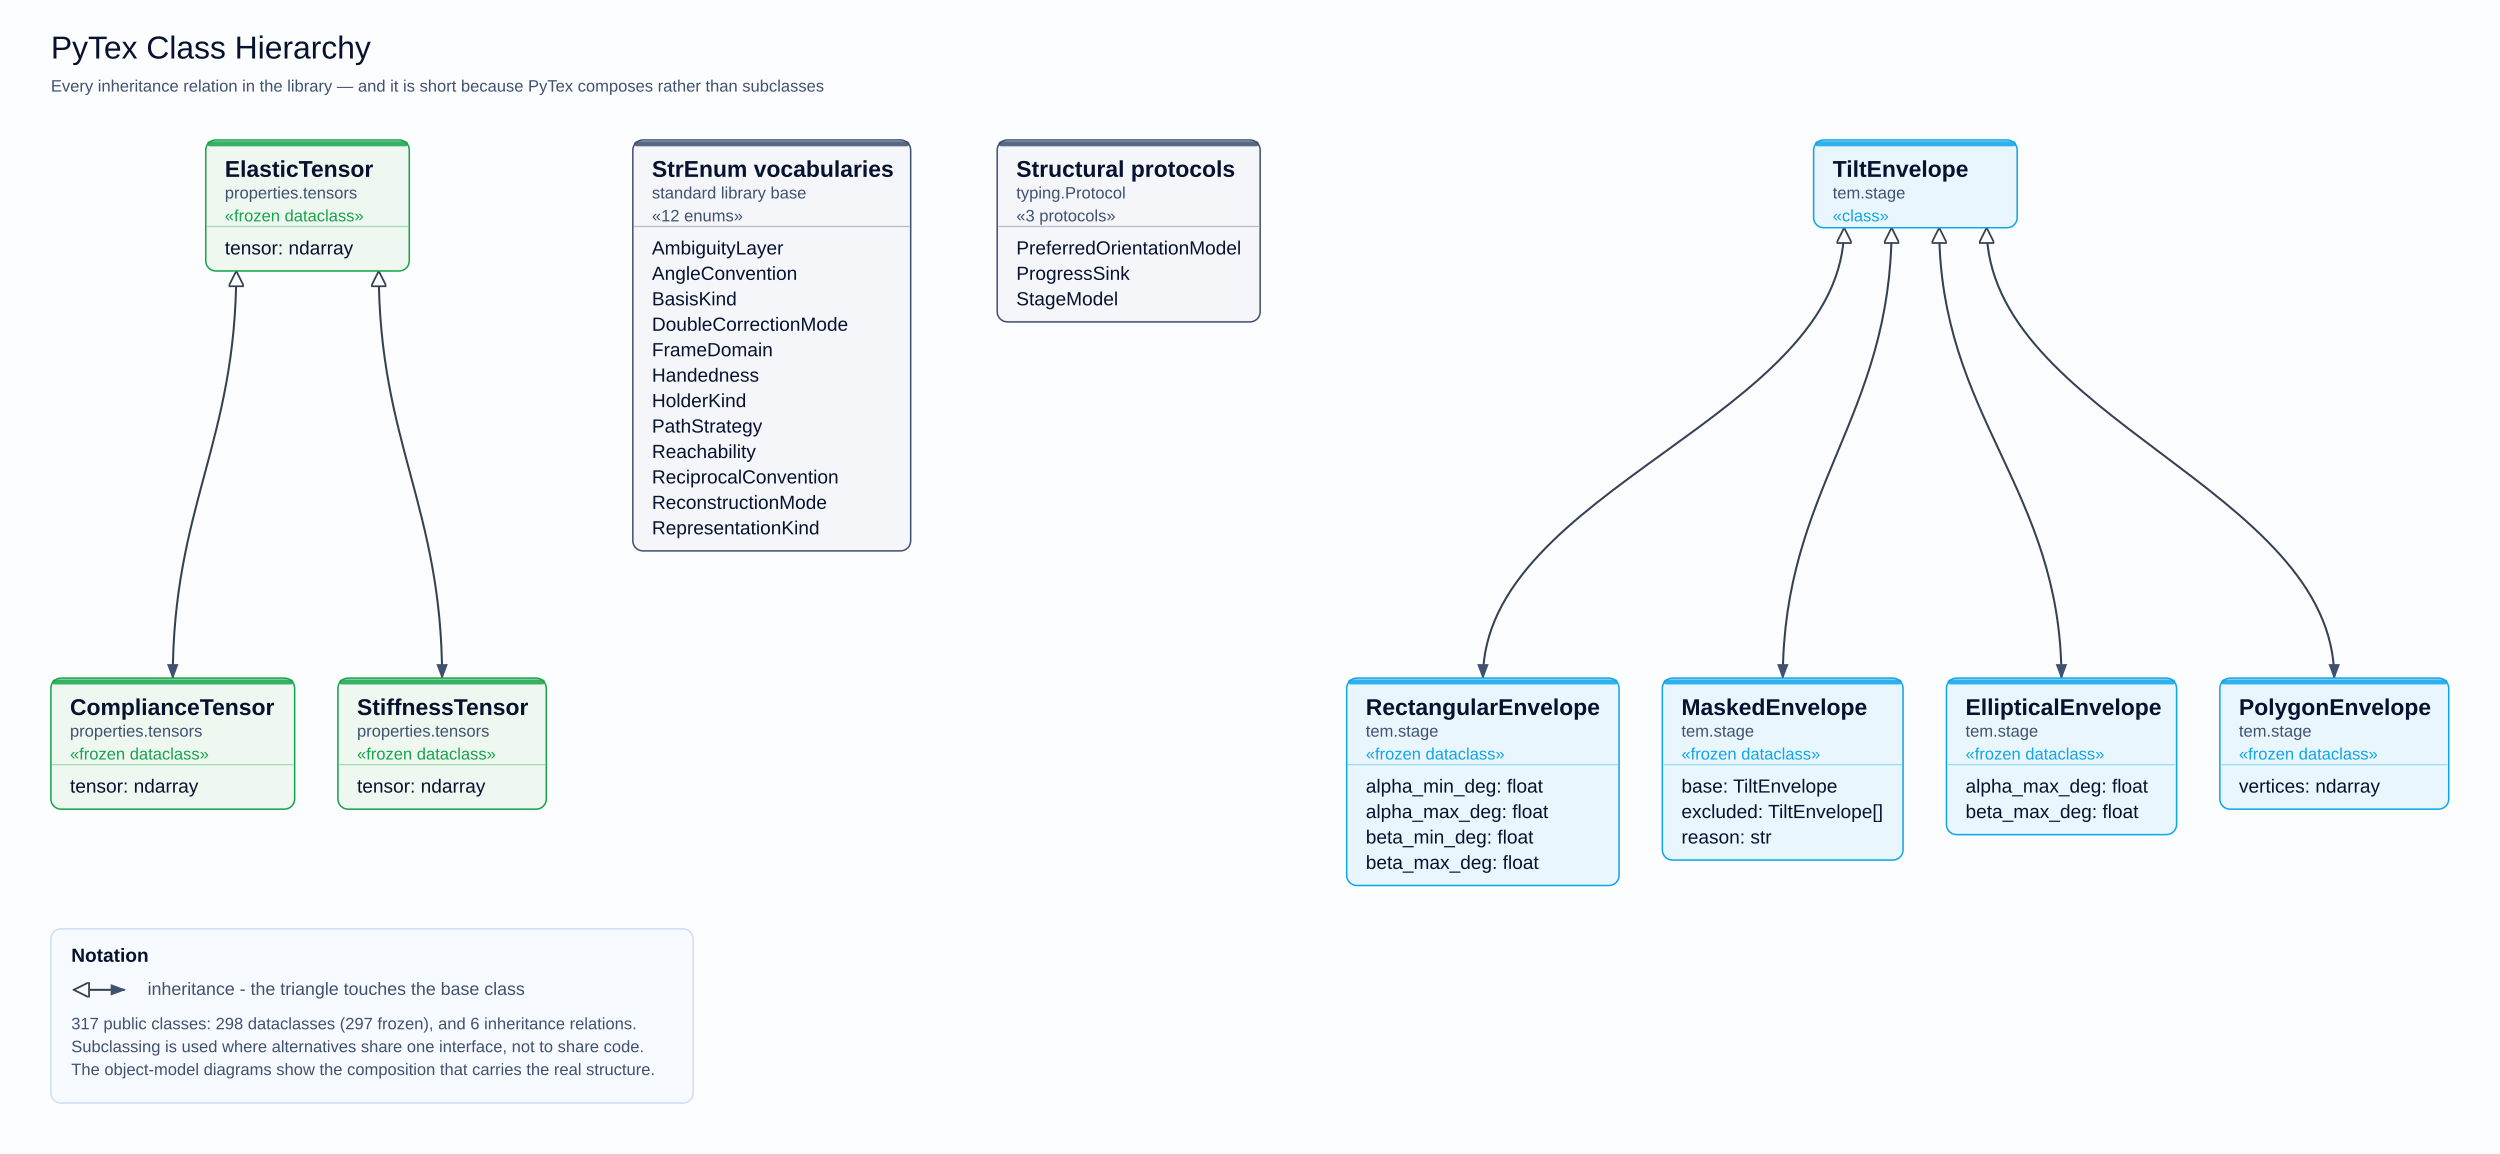
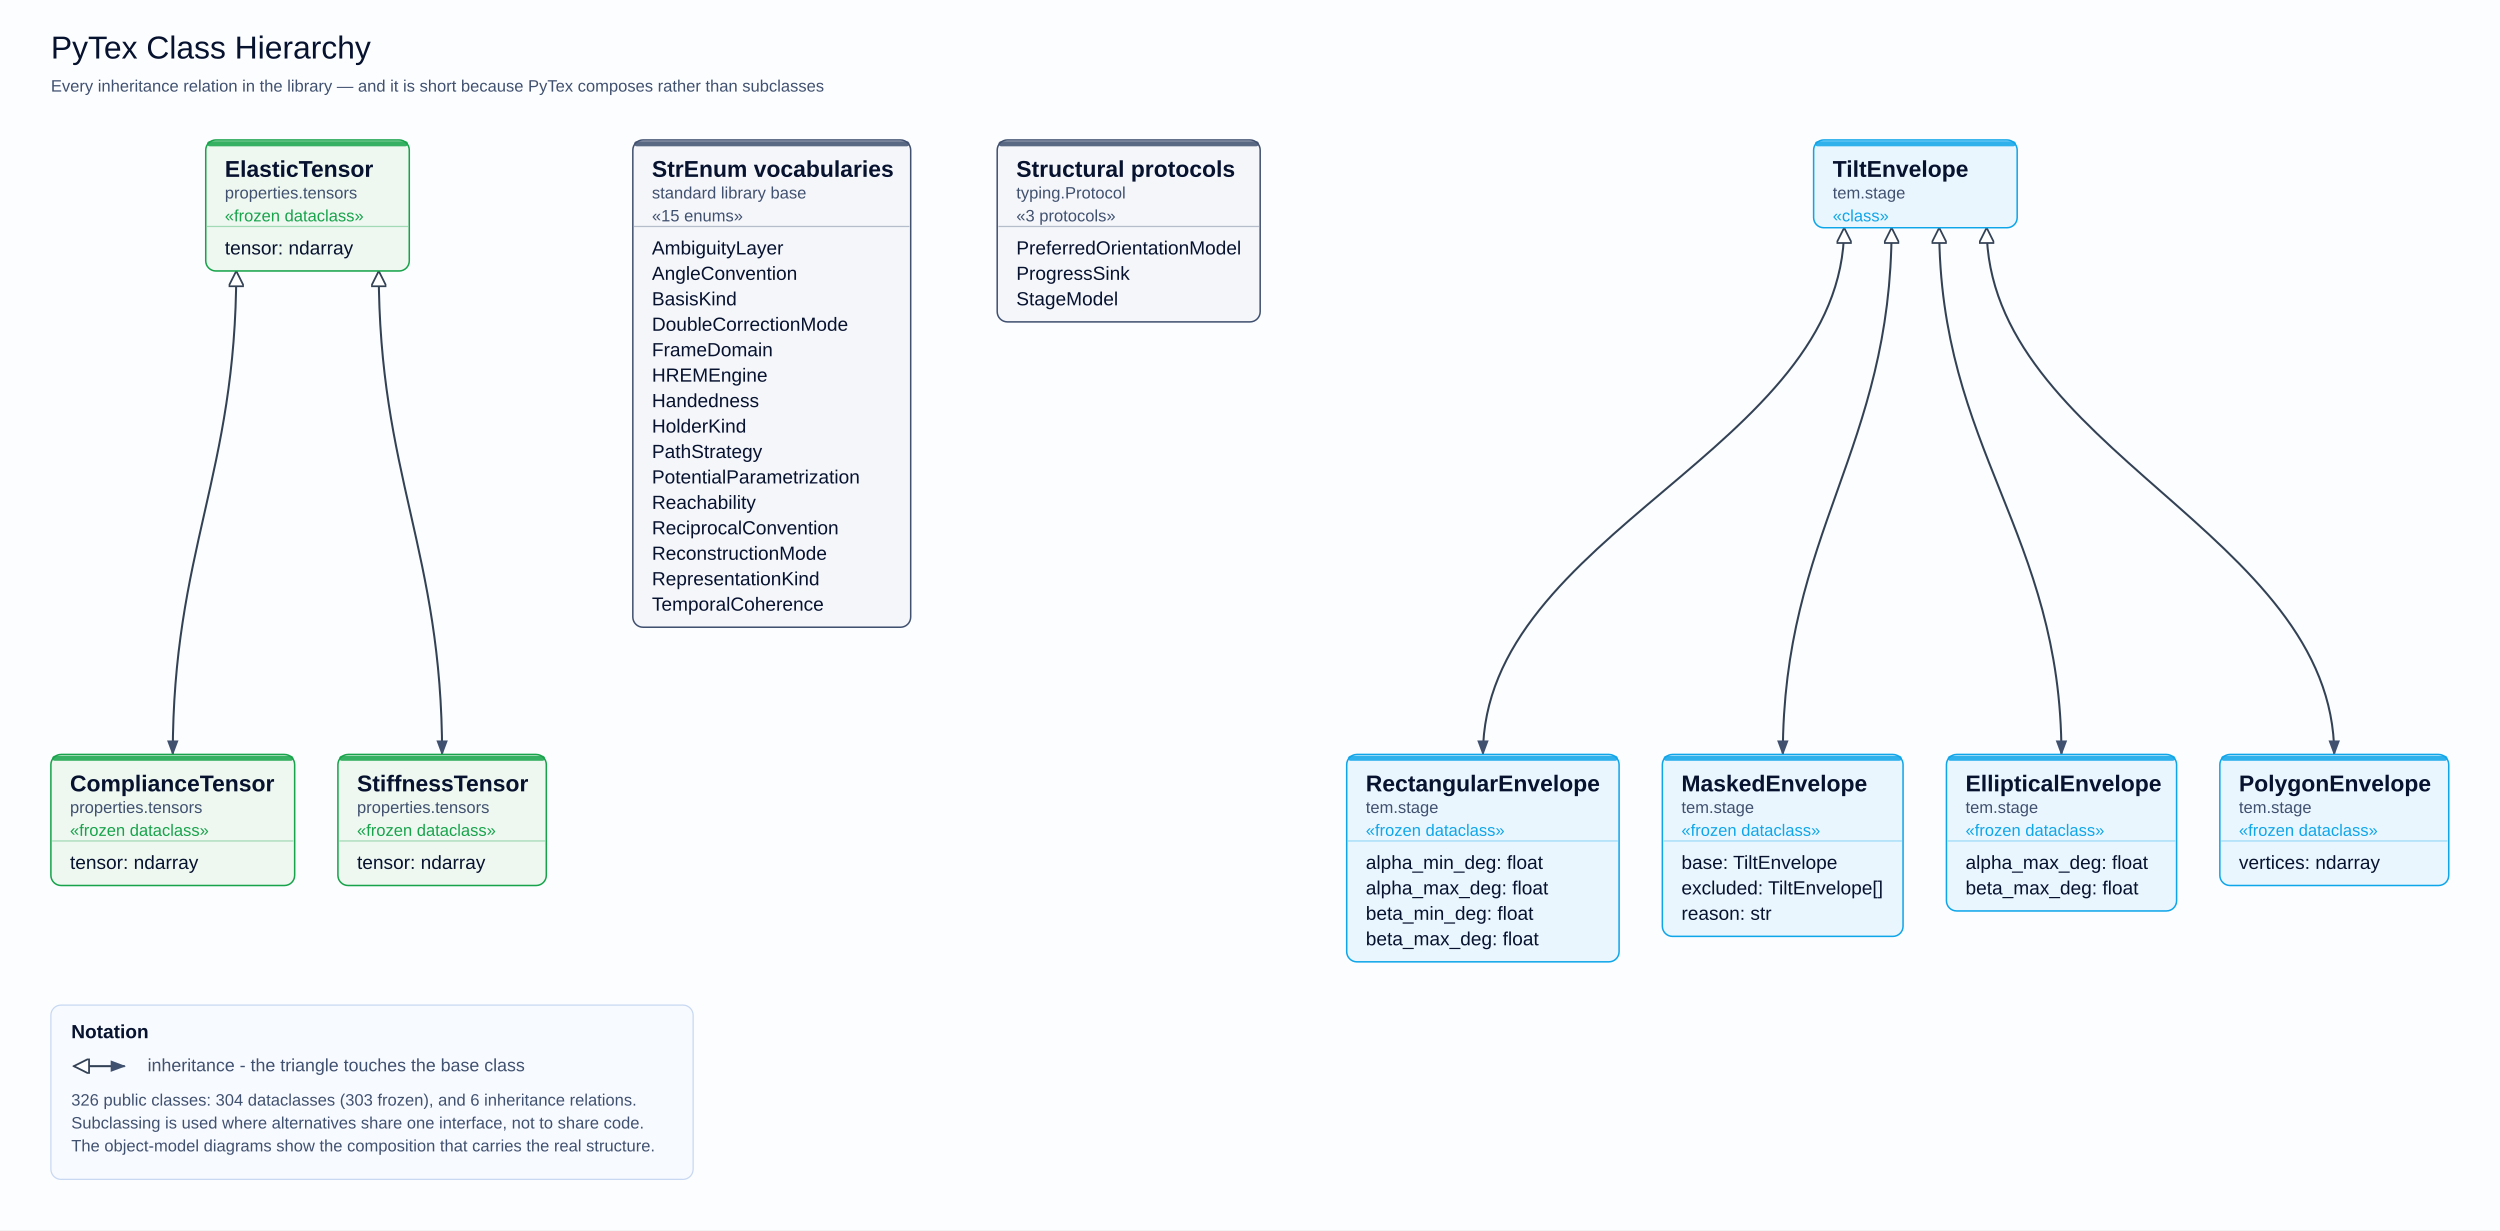
- <svg xmlns="http://www.w3.org/2000/svg" width="1965" height="907" viewBox="0 0 1965 907" role="img">
+ <svg xmlns="http://www.w3.org/2000/svg" width="1965" height="967" viewBox="0 0 1965 967" role="img">
  <defs>
    <marker id="cd-arrow" markerUnits="userSpaceOnUse" markerWidth="12" markerHeight="9" refX="11" refY="4.5" orient="auto">
      <path d="M0,0 L12,4.5 L0,9 z" fill="#40506f" />
    </marker>
    <marker id="cd-triangle" markerUnits="userSpaceOnUse" markerWidth="14" markerHeight="12" refX="1" refY="6" orient="auto">
      <path d="M13,0 L1,6 L13,12 z" fill="#ffffff" stroke="#334155" stroke-width="1.4" />
    </marker>
    <marker id="cd-diamond" markerUnits="userSpaceOnUse" markerWidth="15" markerHeight="10" refX="1" refY="5" orient="auto">
      <path d="M1,5 L8,1 L15,5 L8,9 z" fill="#07122f" />
    </marker>
  </defs>
-   <rect width="1965" height="907" fill="#fbfdff" />
+   <rect width="1965" height="967" fill="#fbfdff" />
  <text x="40.0" y="46.0" font-size="25" font-family="Arial" fill="#07122f" text-anchor="start">PyTex Class Hierarchy</text>
  <text x="40.0" y="72.0" font-size="13" font-family="Arial" fill="#40506f" text-anchor="start">Every inheritance relation in the library — and it is short because PyTex composes rather than subclasses</text>
-   <path d="M185.7,213.0 C185.7,347.4 135.8,398.6 135.8,533.0" fill="none" stroke="#334155" stroke-width="1.6" marker-end="url(#cd-arrow)" marker-start="url(#cd-triangle)" />
-   <path d="M297.7,213.0 C297.7,347.4 347.5,398.6 347.5,533.0" fill="none" stroke="#334155" stroke-width="1.6" marker-end="url(#cd-arrow)" marker-start="url(#cd-triangle)" />
-   <path d="M1524.2,179.0 C1524.2,327.7 1620.3,384.3 1620.3,533.0" fill="none" stroke="#334155" stroke-width="1.6" marker-end="url(#cd-arrow)" marker-start="url(#cd-triangle)" />
-   <path d="M1486.8,179.0 C1486.8,327.7 1401.3,384.3 1401.3,533.0" fill="none" stroke="#334155" stroke-width="1.6" marker-end="url(#cd-arrow)" marker-start="url(#cd-triangle)" />
-   <path d="M1561.5,179.0 C1561.5,327.7 1834.7,384.3 1834.7,533.0" fill="none" stroke="#334155" stroke-width="1.6" marker-end="url(#cd-arrow)" marker-start="url(#cd-triangle)" />
-   <path d="M1449.5,179.0 C1449.5,327.7 1165.6,384.3 1165.6,533.0" fill="none" stroke="#334155" stroke-width="1.6" marker-end="url(#cd-arrow)" marker-start="url(#cd-triangle)" />
-   <rect x="40.0" y="533.0" width="191.6" height="103.0" rx="8" fill="#eef7f0" stroke="#16a34a" stroke-width="1.2" />
-   <rect x="41.0" y="534.0" width="189.6" height="4" rx="2" fill="#16a34a" opacity="0.85" />
-   <text x="55.0" y="562.0" font-size="18" font-family="Arial" fill="#07122f" text-anchor="start" font-weight="bold">ComplianceTensor</text>
-   <text x="55.0" y="579.0" font-size="13" font-family="Arial" fill="#40506f" text-anchor="start">properties.tensors</text>
-   <text x="55.0" y="597.0" font-size="13" font-family="Arial" fill="#16a34a" text-anchor="start">«frozen dataclass»</text>
-   <line x1="41.0" y1="601.0" x2="230.6" y2="601.0" stroke="#16a34a" stroke-width="1" opacity="0.35" />
-   <text x="55.0" y="623.0" font-size="15" font-family="Arial" fill="#07122f" text-anchor="start">tensor: ndarray</text>
+   <path d="M185.7,213.0 C185.7,372.6 135.8,433.4 135.8,593.0" fill="none" stroke="#334155" stroke-width="1.6" marker-end="url(#cd-arrow)" marker-start="url(#cd-triangle)" />
+   <path d="M297.7,213.0 C297.7,372.6 347.5,433.4 347.5,593.0" fill="none" stroke="#334155" stroke-width="1.6" marker-end="url(#cd-arrow)" marker-start="url(#cd-triangle)" />
+   <path d="M1524.2,179.0 C1524.2,352.9 1620.3,419.1 1620.3,593.0" fill="none" stroke="#334155" stroke-width="1.6" marker-end="url(#cd-arrow)" marker-start="url(#cd-triangle)" />
+   <path d="M1486.8,179.0 C1486.8,352.9 1401.3,419.1 1401.3,593.0" fill="none" stroke="#334155" stroke-width="1.6" marker-end="url(#cd-arrow)" marker-start="url(#cd-triangle)" />
+   <path d="M1561.5,179.0 C1561.5,352.9 1834.7,419.1 1834.7,593.0" fill="none" stroke="#334155" stroke-width="1.6" marker-end="url(#cd-arrow)" marker-start="url(#cd-triangle)" />
+   <path d="M1449.5,179.0 C1449.5,352.9 1165.6,419.1 1165.6,593.0" fill="none" stroke="#334155" stroke-width="1.6" marker-end="url(#cd-arrow)" marker-start="url(#cd-triangle)" />
+   <rect x="40.0" y="593.0" width="191.6" height="103.0" rx="8" fill="#eef7f0" stroke="#16a34a" stroke-width="1.2" />
+   <rect x="41.0" y="594.0" width="189.6" height="4" rx="2" fill="#16a34a" opacity="0.85" />
+   <text x="55.0" y="622.0" font-size="18" font-family="Arial" fill="#07122f" text-anchor="start" font-weight="bold">ComplianceTensor</text>
+   <text x="55.0" y="639.0" font-size="13" font-family="Arial" fill="#40506f" text-anchor="start">properties.tensors</text>
+   <text x="55.0" y="657.0" font-size="13" font-family="Arial" fill="#16a34a" text-anchor="start">«frozen dataclass»</text>
+   <line x1="41.0" y1="661.0" x2="230.6" y2="661.0" stroke="#16a34a" stroke-width="1" opacity="0.35" />
+   <text x="55.0" y="683.0" font-size="15" font-family="Arial" fill="#07122f" text-anchor="start">tensor: ndarray</text>
  <rect x="161.7" y="110.0" width="160.0" height="103.0" rx="8" fill="#eef7f0" stroke="#16a34a" stroke-width="1.2" />
  <rect x="162.7" y="111.0" width="158.0" height="4" rx="2" fill="#16a34a" opacity="0.85" />
  <text x="176.7" y="139.0" font-size="18" font-family="Arial" fill="#07122f" text-anchor="start" font-weight="bold">ElasticTensor</text>
  <text x="176.7" y="156.0" font-size="13" font-family="Arial" fill="#40506f" text-anchor="start">properties.tensors</text>
  <text x="176.7" y="174.0" font-size="13" font-family="Arial" fill="#16a34a" text-anchor="start">«frozen dataclass»</text>
  <line x1="162.7" y1="178.0" x2="320.7" y2="178.0" stroke="#16a34a" stroke-width="1" opacity="0.35" />
  <text x="176.7" y="200.0" font-size="15" font-family="Arial" fill="#07122f" text-anchor="start">tensor: ndarray</text>
-   <rect x="265.6" y="533.0" width="163.8" height="103.0" rx="8" fill="#eef7f0" stroke="#16a34a" stroke-width="1.2" />
-   <rect x="266.6" y="534.0" width="161.8" height="4" rx="2" fill="#16a34a" opacity="0.85" />
-   <text x="280.6" y="562.0" font-size="18" font-family="Arial" fill="#07122f" text-anchor="start" font-weight="bold">StiffnessTensor</text>
-   <text x="280.6" y="579.0" font-size="13" font-family="Arial" fill="#40506f" text-anchor="start">properties.tensors</text>
-   <text x="280.6" y="597.0" font-size="13" font-family="Arial" fill="#16a34a" text-anchor="start">«frozen dataclass»</text>
-   <line x1="266.6" y1="601.0" x2="428.4" y2="601.0" stroke="#16a34a" stroke-width="1" opacity="0.35" />
-   <text x="280.6" y="623.0" font-size="15" font-family="Arial" fill="#07122f" text-anchor="start">tensor: ndarray</text>
-   <rect x="1529.9" y="533.0" width="180.9" height="123.0" rx="8" fill="#eaf6fe" stroke="#0ea5e9" stroke-width="1.2" />
-   <rect x="1530.9" y="534.0" width="178.9" height="4" rx="2" fill="#0ea5e9" opacity="0.85" />
-   <text x="1544.9" y="562.0" font-size="18" font-family="Arial" fill="#07122f" text-anchor="start" font-weight="bold">EllipticalEnvelope</text>
-   <text x="1544.9" y="579.0" font-size="13" font-family="Arial" fill="#40506f" text-anchor="start">tem.stage</text>
-   <text x="1544.9" y="597.0" font-size="13" font-family="Arial" fill="#0ea5e9" text-anchor="start">«frozen dataclass»</text>
-   <line x1="1530.9" y1="601.0" x2="1709.8" y2="601.0" stroke="#0ea5e9" stroke-width="1" opacity="0.35" />
-   <text x="1544.9" y="623.0" font-size="15" font-family="Arial" fill="#07122f" text-anchor="start">alpha_max_deg: float</text>
-   <text x="1544.9" y="643.0" font-size="15" font-family="Arial" fill="#07122f" text-anchor="start">beta_max_deg: float</text>
-   <rect x="1306.6" y="533.0" width="189.2" height="143.0" rx="8" fill="#eaf6fe" stroke="#0ea5e9" stroke-width="1.2" />
-   <rect x="1307.6" y="534.0" width="187.2" height="4" rx="2" fill="#0ea5e9" opacity="0.85" />
-   <text x="1321.6" y="562.0" font-size="18" font-family="Arial" fill="#07122f" text-anchor="start" font-weight="bold">MaskedEnvelope</text>
-   <text x="1321.6" y="579.0" font-size="13" font-family="Arial" fill="#40506f" text-anchor="start">tem.stage</text>
-   <text x="1321.6" y="597.0" font-size="13" font-family="Arial" fill="#0ea5e9" text-anchor="start">«frozen dataclass»</text>
-   <line x1="1307.6" y1="601.0" x2="1494.9" y2="601.0" stroke="#0ea5e9" stroke-width="1" opacity="0.35" />
-   <text x="1321.6" y="623.0" font-size="15" font-family="Arial" fill="#07122f" text-anchor="start">base: TiltEnvelope</text>
-   <text x="1321.6" y="643.0" font-size="15" font-family="Arial" fill="#07122f" text-anchor="start">excluded: TiltEnvelope[]</text>
-   <text x="1321.6" y="663.0" font-size="15" font-family="Arial" fill="#07122f" text-anchor="start">reason: str</text>
-   <rect x="1744.8" y="533.0" width="179.9" height="103.0" rx="8" fill="#eaf6fe" stroke="#0ea5e9" stroke-width="1.2" />
-   <rect x="1745.8" y="534.0" width="177.9" height="4" rx="2" fill="#0ea5e9" opacity="0.85" />
-   <text x="1759.8" y="562.0" font-size="18" font-family="Arial" fill="#07122f" text-anchor="start" font-weight="bold">PolygonEnvelope</text>
-   <text x="1759.8" y="579.0" font-size="13" font-family="Arial" fill="#40506f" text-anchor="start">tem.stage</text>
-   <text x="1759.8" y="597.0" font-size="13" font-family="Arial" fill="#0ea5e9" text-anchor="start">«frozen dataclass»</text>
-   <line x1="1745.8" y1="601.0" x2="1923.7" y2="601.0" stroke="#0ea5e9" stroke-width="1" opacity="0.35" />
-   <text x="1759.8" y="623.0" font-size="15" font-family="Arial" fill="#07122f" text-anchor="start">vertices: ndarray</text>
-   <rect x="1058.5" y="533.0" width="214.1" height="163.0" rx="8" fill="#eaf6fe" stroke="#0ea5e9" stroke-width="1.2" />
-   <rect x="1059.5" y="534.0" width="212.1" height="4" rx="2" fill="#0ea5e9" opacity="0.85" />
-   <text x="1073.5" y="562.0" font-size="18" font-family="Arial" fill="#07122f" text-anchor="start" font-weight="bold">RectangularEnvelope</text>
-   <text x="1073.5" y="579.0" font-size="13" font-family="Arial" fill="#40506f" text-anchor="start">tem.stage</text>
-   <text x="1073.5" y="597.0" font-size="13" font-family="Arial" fill="#0ea5e9" text-anchor="start">«frozen dataclass»</text>
-   <line x1="1059.5" y1="601.0" x2="1271.6" y2="601.0" stroke="#0ea5e9" stroke-width="1" opacity="0.35" />
-   <text x="1073.5" y="623.0" font-size="15" font-family="Arial" fill="#07122f" text-anchor="start">alpha_min_deg: float</text>
-   <text x="1073.5" y="643.0" font-size="15" font-family="Arial" fill="#07122f" text-anchor="start">alpha_max_deg: float</text>
-   <text x="1073.5" y="663.0" font-size="15" font-family="Arial" fill="#07122f" text-anchor="start">beta_min_deg: float</text>
-   <text x="1073.5" y="683.0" font-size="15" font-family="Arial" fill="#07122f" text-anchor="start">beta_max_deg: float</text>
+   <rect x="265.6" y="593.0" width="163.8" height="103.0" rx="8" fill="#eef7f0" stroke="#16a34a" stroke-width="1.2" />
+   <rect x="266.6" y="594.0" width="161.8" height="4" rx="2" fill="#16a34a" opacity="0.85" />
+   <text x="280.6" y="622.0" font-size="18" font-family="Arial" fill="#07122f" text-anchor="start" font-weight="bold">StiffnessTensor</text>
+   <text x="280.6" y="639.0" font-size="13" font-family="Arial" fill="#40506f" text-anchor="start">properties.tensors</text>
+   <text x="280.6" y="657.0" font-size="13" font-family="Arial" fill="#16a34a" text-anchor="start">«frozen dataclass»</text>
+   <line x1="266.6" y1="661.0" x2="428.4" y2="661.0" stroke="#16a34a" stroke-width="1" opacity="0.35" />
+   <text x="280.6" y="683.0" font-size="15" font-family="Arial" fill="#07122f" text-anchor="start">tensor: ndarray</text>
+   <rect x="1529.9" y="593.0" width="180.9" height="123.0" rx="8" fill="#eaf6fe" stroke="#0ea5e9" stroke-width="1.2" />
+   <rect x="1530.9" y="594.0" width="178.9" height="4" rx="2" fill="#0ea5e9" opacity="0.85" />
+   <text x="1544.9" y="622.0" font-size="18" font-family="Arial" fill="#07122f" text-anchor="start" font-weight="bold">EllipticalEnvelope</text>
+   <text x="1544.9" y="639.0" font-size="13" font-family="Arial" fill="#40506f" text-anchor="start">tem.stage</text>
+   <text x="1544.9" y="657.0" font-size="13" font-family="Arial" fill="#0ea5e9" text-anchor="start">«frozen dataclass»</text>
+   <line x1="1530.9" y1="661.0" x2="1709.8" y2="661.0" stroke="#0ea5e9" stroke-width="1" opacity="0.35" />
+   <text x="1544.9" y="683.0" font-size="15" font-family="Arial" fill="#07122f" text-anchor="start">alpha_max_deg: float</text>
+   <text x="1544.9" y="703.0" font-size="15" font-family="Arial" fill="#07122f" text-anchor="start">beta_max_deg: float</text>
+   <rect x="1306.6" y="593.0" width="189.2" height="143.0" rx="8" fill="#eaf6fe" stroke="#0ea5e9" stroke-width="1.2" />
+   <rect x="1307.6" y="594.0" width="187.2" height="4" rx="2" fill="#0ea5e9" opacity="0.85" />
+   <text x="1321.6" y="622.0" font-size="18" font-family="Arial" fill="#07122f" text-anchor="start" font-weight="bold">MaskedEnvelope</text>
+   <text x="1321.6" y="639.0" font-size="13" font-family="Arial" fill="#40506f" text-anchor="start">tem.stage</text>
+   <text x="1321.6" y="657.0" font-size="13" font-family="Arial" fill="#0ea5e9" text-anchor="start">«frozen dataclass»</text>
+   <line x1="1307.6" y1="661.0" x2="1494.9" y2="661.0" stroke="#0ea5e9" stroke-width="1" opacity="0.35" />
+   <text x="1321.6" y="683.0" font-size="15" font-family="Arial" fill="#07122f" text-anchor="start">base: TiltEnvelope</text>
+   <text x="1321.6" y="703.0" font-size="15" font-family="Arial" fill="#07122f" text-anchor="start">excluded: TiltEnvelope[]</text>
+   <text x="1321.6" y="723.0" font-size="15" font-family="Arial" fill="#07122f" text-anchor="start">reason: str</text>
+   <rect x="1744.8" y="593.0" width="179.9" height="103.0" rx="8" fill="#eaf6fe" stroke="#0ea5e9" stroke-width="1.2" />
+   <rect x="1745.8" y="594.0" width="177.9" height="4" rx="2" fill="#0ea5e9" opacity="0.85" />
+   <text x="1759.8" y="622.0" font-size="18" font-family="Arial" fill="#07122f" text-anchor="start" font-weight="bold">PolygonEnvelope</text>
+   <text x="1759.8" y="639.0" font-size="13" font-family="Arial" fill="#40506f" text-anchor="start">tem.stage</text>
+   <text x="1759.8" y="657.0" font-size="13" font-family="Arial" fill="#0ea5e9" text-anchor="start">«frozen dataclass»</text>
+   <line x1="1745.8" y1="661.0" x2="1923.7" y2="661.0" stroke="#0ea5e9" stroke-width="1" opacity="0.35" />
+   <text x="1759.8" y="683.0" font-size="15" font-family="Arial" fill="#07122f" text-anchor="start">vertices: ndarray</text>
+   <rect x="1058.5" y="593.0" width="214.1" height="163.0" rx="8" fill="#eaf6fe" stroke="#0ea5e9" stroke-width="1.2" />
+   <rect x="1059.5" y="594.0" width="212.1" height="4" rx="2" fill="#0ea5e9" opacity="0.85" />
+   <text x="1073.5" y="622.0" font-size="18" font-family="Arial" fill="#07122f" text-anchor="start" font-weight="bold">RectangularEnvelope</text>
+   <text x="1073.5" y="639.0" font-size="13" font-family="Arial" fill="#40506f" text-anchor="start">tem.stage</text>
+   <text x="1073.5" y="657.0" font-size="13" font-family="Arial" fill="#0ea5e9" text-anchor="start">«frozen dataclass»</text>
+   <line x1="1059.5" y1="661.0" x2="1271.6" y2="661.0" stroke="#0ea5e9" stroke-width="1" opacity="0.35" />
+   <text x="1073.5" y="683.0" font-size="15" font-family="Arial" fill="#07122f" text-anchor="start">alpha_min_deg: float</text>
+   <text x="1073.5" y="703.0" font-size="15" font-family="Arial" fill="#07122f" text-anchor="start">alpha_max_deg: float</text>
+   <text x="1073.5" y="723.0" font-size="15" font-family="Arial" fill="#07122f" text-anchor="start">beta_min_deg: float</text>
+   <text x="1073.5" y="743.0" font-size="15" font-family="Arial" fill="#07122f" text-anchor="start">beta_max_deg: float</text>
  <rect x="1425.5" y="110.0" width="160.0" height="69.0" rx="8" fill="#eaf6fe" stroke="#0ea5e9" stroke-width="1.2" />
  <rect x="1426.5" y="111.0" width="158.0" height="4" rx="2" fill="#0ea5e9" opacity="0.85" />
  <text x="1440.5" y="139.0" font-size="18" font-family="Arial" fill="#07122f" text-anchor="start" font-weight="bold">TiltEnvelope</text>
  <text x="1440.5" y="156.0" font-size="13" font-family="Arial" fill="#40506f" text-anchor="start">tem.stage</text>
  <text x="1440.5" y="174.0" font-size="13" font-family="Arial" fill="#0ea5e9" text-anchor="start">«class»</text>
-   <rect x="497.4" y="110.0" width="218.4" height="323.0" rx="8" fill="#f4f6fa" stroke="#40506f" stroke-width="1.2" />
+   <rect x="497.4" y="110.0" width="218.4" height="383.0" rx="8" fill="#f4f6fa" stroke="#40506f" stroke-width="1.2" />
  <rect x="498.4" y="111.0" width="216.4" height="4" rx="2" fill="#40506f" opacity="0.85" />
  <text x="512.4" y="139.0" font-size="18" font-family="Arial" fill="#07122f" text-anchor="start" font-weight="bold">StrEnum vocabularies</text>
  <text x="512.4" y="156.0" font-size="13" font-family="Arial" fill="#40506f" text-anchor="start">standard library base</text>
-   <text x="512.4" y="174.0" font-size="13" font-family="Arial" fill="#40506f" text-anchor="start">«12 enums»</text>
+   <text x="512.4" y="174.0" font-size="13" font-family="Arial" fill="#40506f" text-anchor="start">«15 enums»</text>
  <line x1="498.4" y1="178.0" x2="714.8" y2="178.0" stroke="#40506f" stroke-width="1" opacity="0.35" />
  <text x="512.4" y="200.0" font-size="15" font-family="Arial" fill="#07122f" text-anchor="start">AmbiguityLayer</text>
  <text x="512.4" y="220.0" font-size="15" font-family="Arial" fill="#07122f" text-anchor="start">AngleConvention</text>
  <text x="512.4" y="240.0" font-size="15" font-family="Arial" fill="#07122f" text-anchor="start">BasisKind</text>
  <text x="512.4" y="260.0" font-size="15" font-family="Arial" fill="#07122f" text-anchor="start">DoubleCorrectionMode</text>
  <text x="512.4" y="280.0" font-size="15" font-family="Arial" fill="#07122f" text-anchor="start">FrameDomain</text>
-   <text x="512.4" y="300.0" font-size="15" font-family="Arial" fill="#07122f" text-anchor="start">Handedness</text>
-   <text x="512.4" y="320.0" font-size="15" font-family="Arial" fill="#07122f" text-anchor="start">HolderKind</text>
-   <text x="512.4" y="340.0" font-size="15" font-family="Arial" fill="#07122f" text-anchor="start">PathStrategy</text>
-   <text x="512.4" y="360.0" font-size="15" font-family="Arial" fill="#07122f" text-anchor="start">Reachability</text>
-   <text x="512.4" y="380.0" font-size="15" font-family="Arial" fill="#07122f" text-anchor="start">ReciprocalConvention</text>
-   <text x="512.4" y="400.0" font-size="15" font-family="Arial" fill="#07122f" text-anchor="start">ReconstructionMode</text>
-   <text x="512.4" y="420.0" font-size="15" font-family="Arial" fill="#07122f" text-anchor="start">RepresentationKind</text>
+   <text x="512.4" y="300.0" font-size="15" font-family="Arial" fill="#07122f" text-anchor="start">HREMEngine</text>
+   <text x="512.4" y="320.0" font-size="15" font-family="Arial" fill="#07122f" text-anchor="start">Handedness</text>
+   <text x="512.4" y="340.0" font-size="15" font-family="Arial" fill="#07122f" text-anchor="start">HolderKind</text>
+   <text x="512.4" y="360.0" font-size="15" font-family="Arial" fill="#07122f" text-anchor="start">PathStrategy</text>
+   <text x="512.4" y="380.0" font-size="15" font-family="Arial" fill="#07122f" text-anchor="start">PotentialParametrization</text>
+   <text x="512.4" y="400.0" font-size="15" font-family="Arial" fill="#07122f" text-anchor="start">Reachability</text>
+   <text x="512.4" y="420.0" font-size="15" font-family="Arial" fill="#07122f" text-anchor="start">ReciprocalConvention</text>
+   <text x="512.4" y="440.0" font-size="15" font-family="Arial" fill="#07122f" text-anchor="start">ReconstructionMode</text>
+   <text x="512.4" y="460.0" font-size="15" font-family="Arial" fill="#07122f" text-anchor="start">RepresentationKind</text>
+   <text x="512.4" y="480.0" font-size="15" font-family="Arial" fill="#07122f" text-anchor="start">TemporalCoherence</text>
  <rect x="783.8" y="110.0" width="206.7" height="143.0" rx="8" fill="#f4f6fa" stroke="#40506f" stroke-width="1.2" />
  <rect x="784.8" y="111.0" width="204.7" height="4" rx="2" fill="#40506f" opacity="0.85" />
  <text x="798.8" y="139.0" font-size="18" font-family="Arial" fill="#07122f" text-anchor="start" font-weight="bold">Structural protocols</text>
  <text x="798.8" y="156.0" font-size="13" font-family="Arial" fill="#40506f" text-anchor="start">typing.Protocol</text>
  <text x="798.8" y="174.0" font-size="13" font-family="Arial" fill="#40506f" text-anchor="start">«3 protocols»</text>
  <line x1="784.8" y1="178.0" x2="989.5" y2="178.0" stroke="#40506f" stroke-width="1" opacity="0.35" />
  <text x="798.8" y="200.0" font-size="15" font-family="Arial" fill="#07122f" text-anchor="start">PreferredOrientationModel</text>
  <text x="798.8" y="220.0" font-size="15" font-family="Arial" fill="#07122f" text-anchor="start">ProgressSink</text>
  <text x="798.8" y="240.0" font-size="15" font-family="Arial" fill="#07122f" text-anchor="start">StageModel</text>
-   <rect x="40.0" y="730.0" width="504.8" height="137.0" rx="8" fill="#f7faff" stroke="#c8d8f2" stroke-width="1.0" />
-   <text x="56.0" y="756.0" font-size="15" font-family="Arial" fill="#07122f" text-anchor="start" font-weight="bold">Notation</text>
-   <line x1="58.0" y1="778.0" x2="98.0" y2="778.0" stroke="#334155" stroke-width="1.6" marker-end="url(#cd-arrow)" marker-start="url(#cd-triangle)" />
-   <text x="116.0" y="782.0" font-size="14" font-family="Arial" fill="#40506f" text-anchor="start">inheritance - the triangle touches the base class</text>
-   <text x="56.0" y="809.0" font-size="13" font-family="Arial" fill="#40506f" text-anchor="start">317 public classes: 298 dataclasses (297 frozen), and 6 inheritance relations.</text>
-   <text x="56.0" y="827.0" font-size="13" font-family="Arial" fill="#40506f" text-anchor="start">Subclassing is used where alternatives share one interface, not to share code.</text>
-   <text x="56.0" y="845.0" font-size="13" font-family="Arial" fill="#40506f" text-anchor="start">The object-model diagrams show the composition that carries the real structure.</text>
+   <rect x="40.0" y="790.0" width="504.8" height="137.0" rx="8" fill="#f7faff" stroke="#c8d8f2" stroke-width="1.0" />
+   <text x="56.0" y="816.0" font-size="15" font-family="Arial" fill="#07122f" text-anchor="start" font-weight="bold">Notation</text>
+   <line x1="58.0" y1="838.0" x2="98.0" y2="838.0" stroke="#334155" stroke-width="1.6" marker-end="url(#cd-arrow)" marker-start="url(#cd-triangle)" />
+   <text x="116.0" y="842.0" font-size="14" font-family="Arial" fill="#40506f" text-anchor="start">inheritance - the triangle touches the base class</text>
+   <text x="56.0" y="869.0" font-size="13" font-family="Arial" fill="#40506f" text-anchor="start">326 public classes: 304 dataclasses (303 frozen), and 6 inheritance relations.</text>
+   <text x="56.0" y="887.0" font-size="13" font-family="Arial" fill="#40506f" text-anchor="start">Subclassing is used where alternatives share one interface, not to share code.</text>
+   <text x="56.0" y="905.0" font-size="13" font-family="Arial" fill="#40506f" text-anchor="start">The object-model diagrams show the composition that carries the real structure.</text>
</svg>
